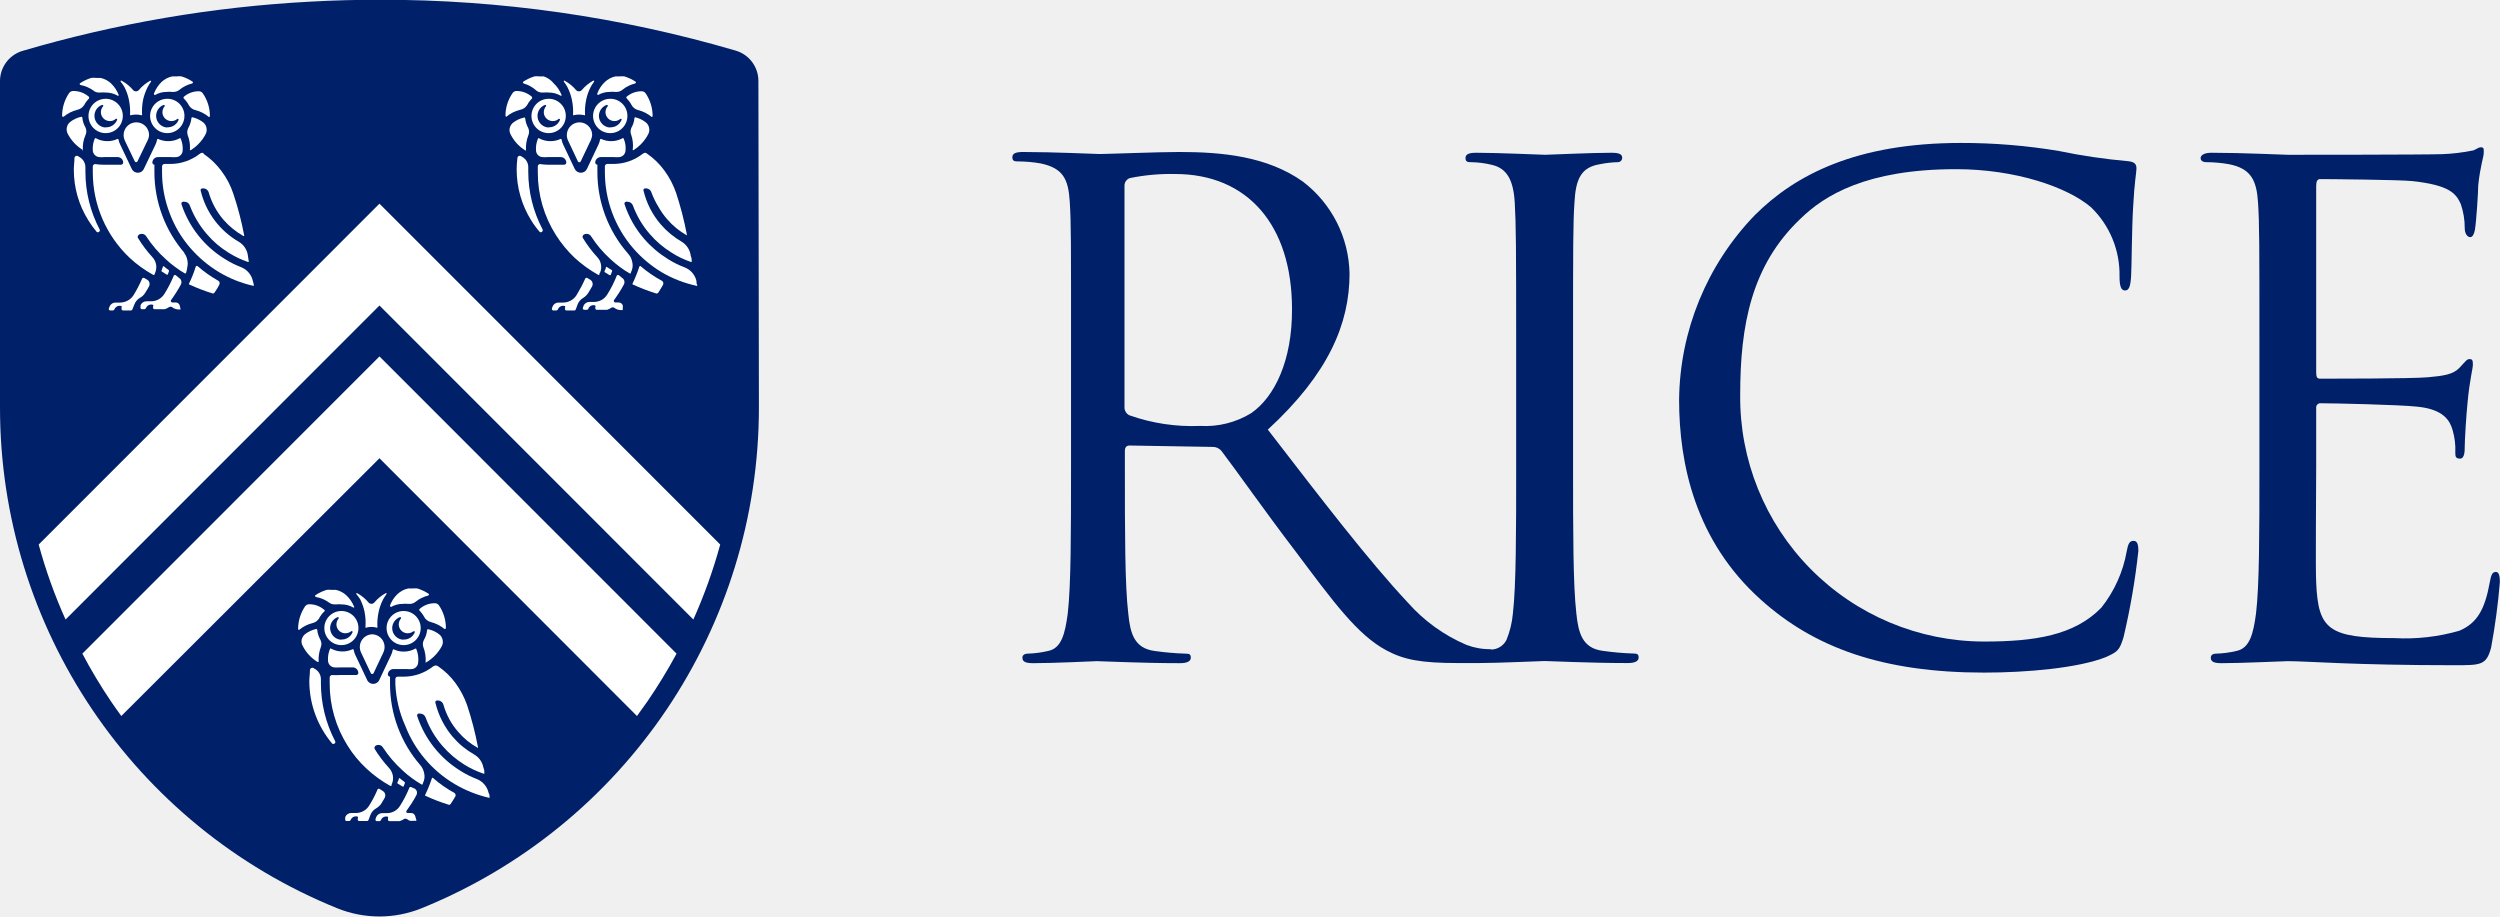
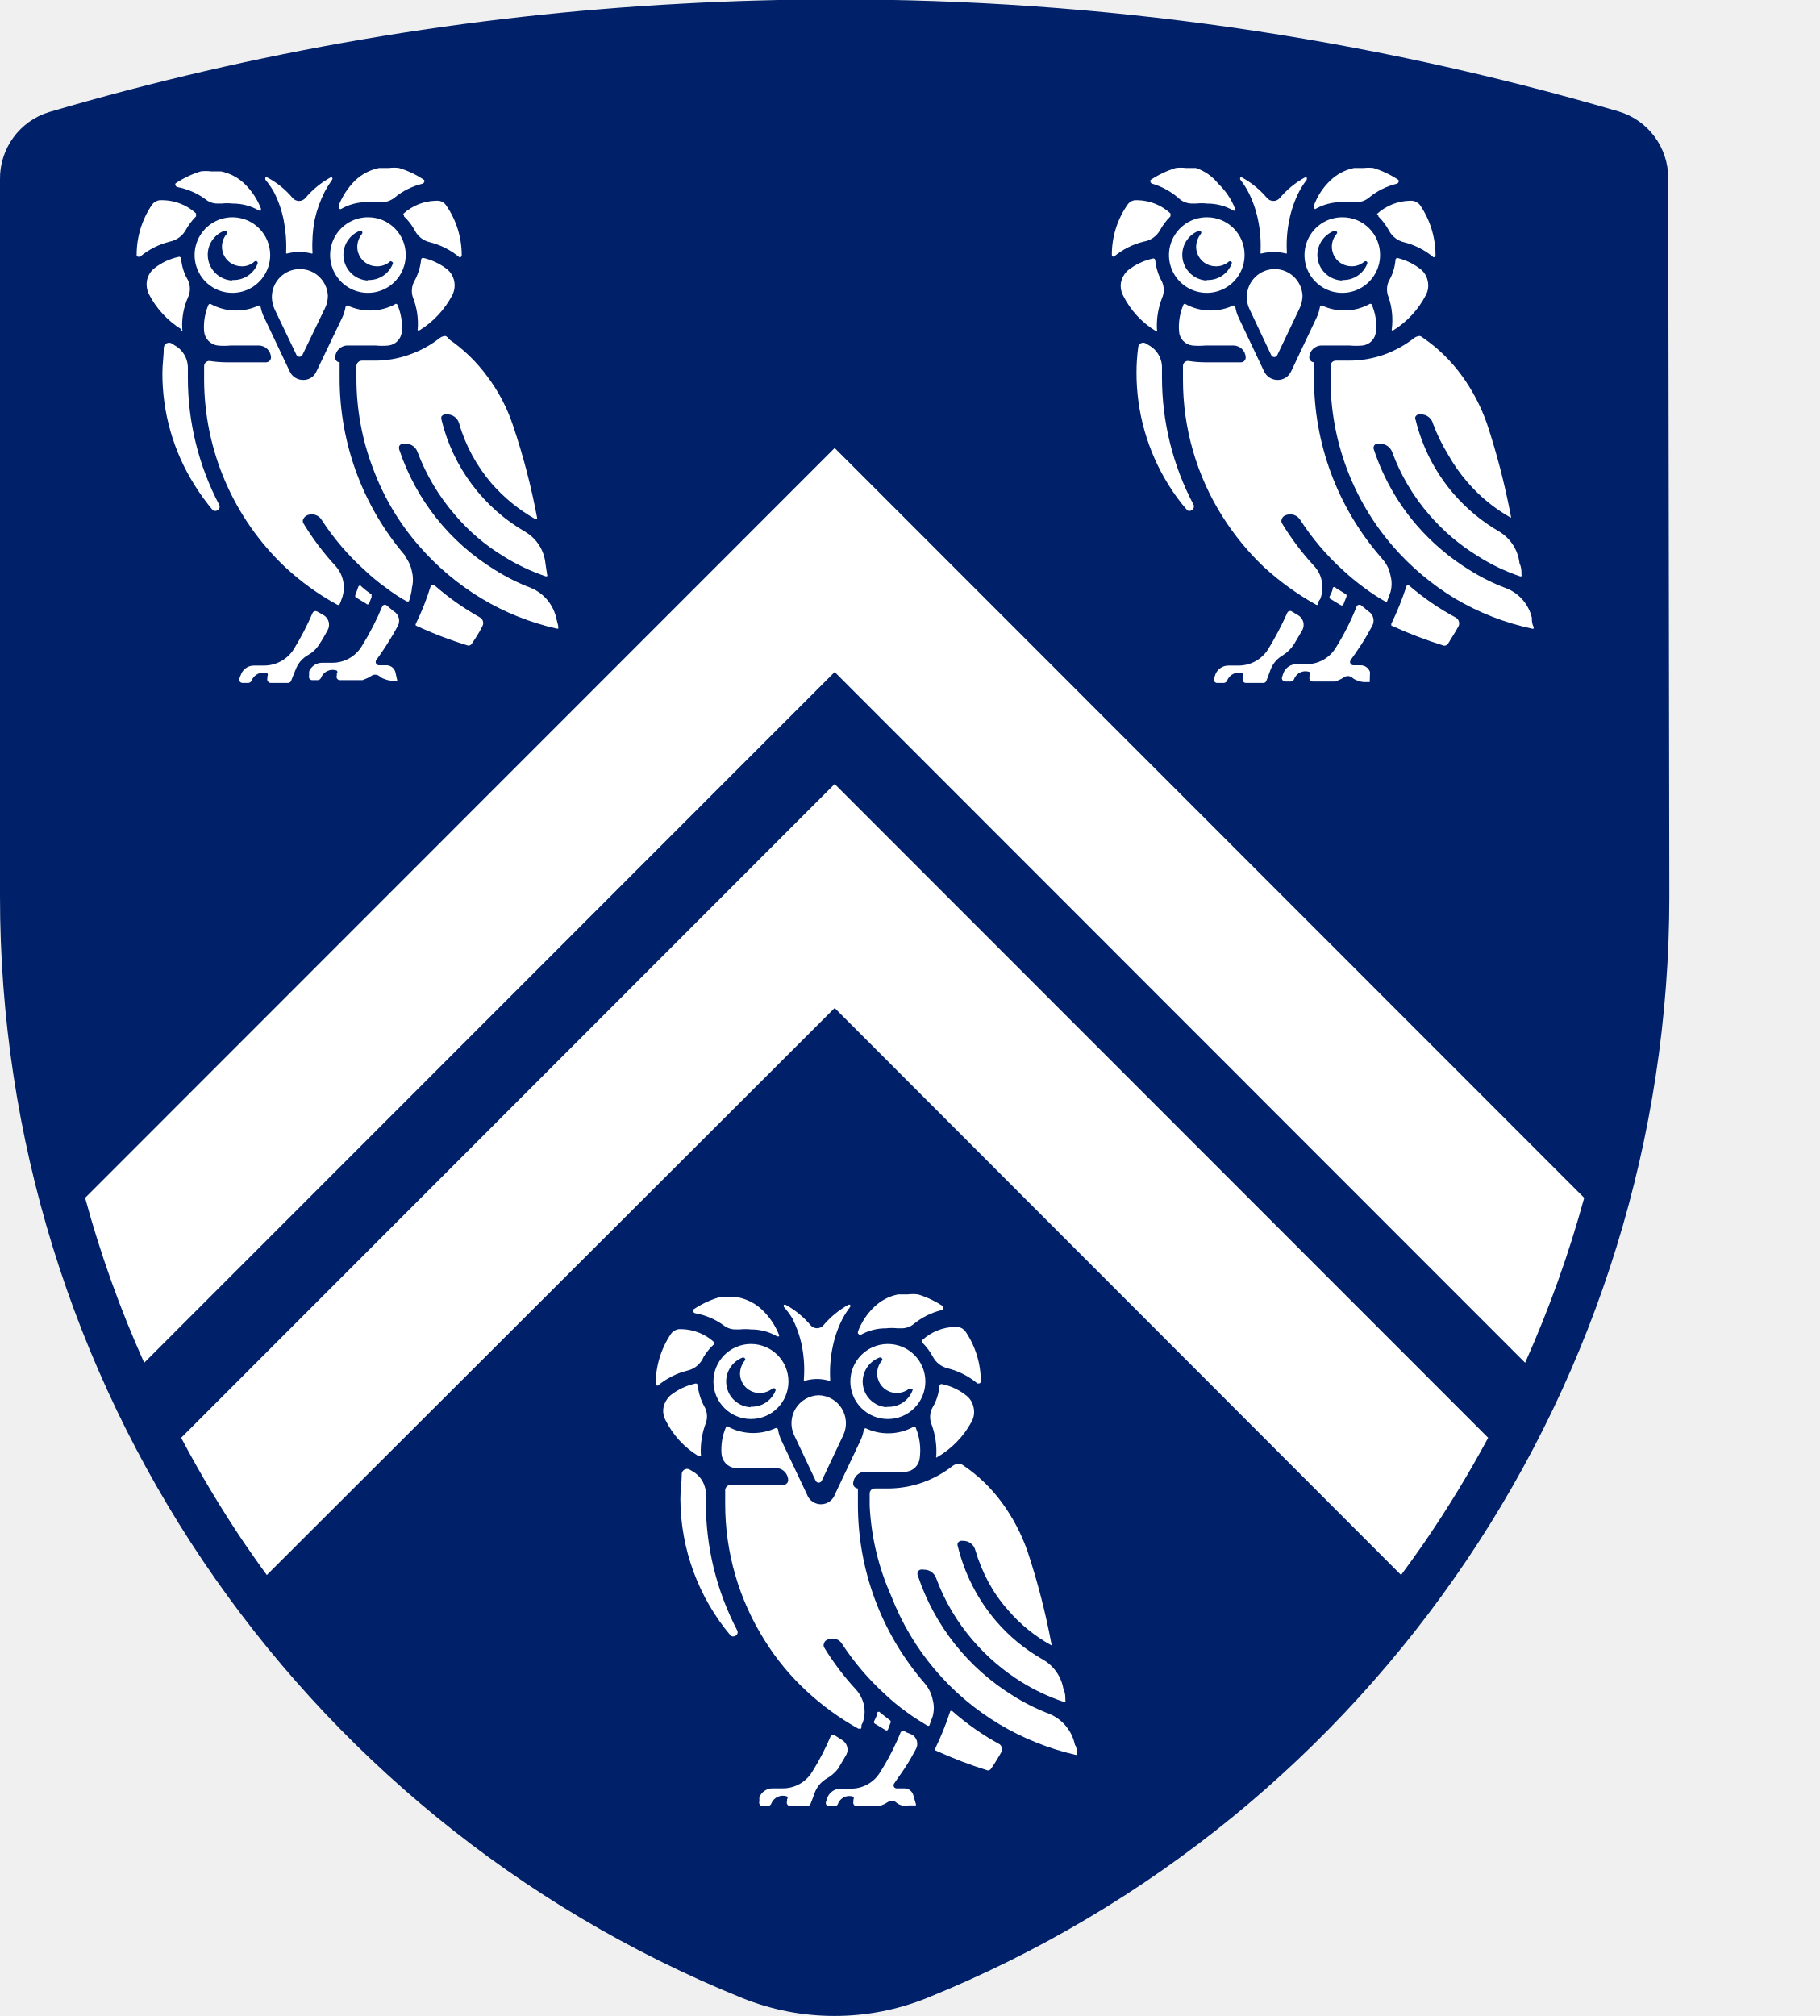
- <svg xmlns="http://www.w3.org/2000/svg" viewBox="0 0 196.4 72">
+ <svg xmlns="http://www.w3.org/2000/svg" viewBox="0 0 65 72">
  <defs>
    <style>.cls-1{fill:#002169;}.cls-2{fill:#fff;}</style>
  </defs>
  <path class="cls-1" d="M143.62,58.11c-5.15-4.62-6.42-10.67-6.42-15.71a21.19,21.19,0,0,1,5.94-14.49c3.19-3.19,8-5.68,16.19-5.68a46.31,46.31,0,0,1,7.7.63,47,47,0,0,0,5.41.8c.58.05.69.26.69.58s-.16,1.06-.26,3c-.11,1.75-.11,4.67-.16,5.46s-.16,1.12-.48,1.12-.43-.37-.43-1.12a7.34,7.34,0,0,0-2.23-5.41c-1.85-1.59-5.94-3-10.61-3-7.06,0-10.35,2.07-12.21,3.88C142.88,31.83,142,36.56,142,42A19.18,19.18,0,0,0,161.14,61.4c4,0,7.11-.48,9.23-2.66a9.87,9.87,0,0,0,2-4.46c.11-.58.22-.79.54-.79s.37.37.37.79a55.26,55.26,0,0,1-1.17,6.8c-.32,1-.43,1.11-1.38,1.54-2.12.85-6.16,1.22-9.55,1.22C153.17,63.84,147.81,61.88,143.62,58.11Z" transform="translate(-5.29 -11)" />
  <path class="cls-1" d="M182.79,38.36c0-8.28,0-9.76-.11-11.46s-.53-2.66-2.28-3a10.48,10.48,0,0,0-1.8-.16c-.22,0-.43-.1-.43-.32s.27-.42.85-.42c2.39,0,5.73.16,6,.16s10.93,0,12.15-.05a14.26,14.26,0,0,0,2.28-.27c.27,0,.48-.27.75-.27s.21.22.21.48-.27,1-.43,2.5c0,.53-.15,2.86-.26,3.5-.05.27-.16.58-.37.58s-.43-.26-.43-.69a5.81,5.81,0,0,0-.31-1.91c-.38-.85-.91-1.48-3.77-1.8-.91-.11-6.69-.16-7.28-.16-.21,0-.31.16-.31.53V40.22c0,.37.05.53.31.53.69,0,7.22,0,8.44-.11s2-.21,2.5-.74.58-.69.8-.69.26.11.26.43-.26,1.22-.42,3c-.11,1.06-.22,3-.22,3.39s0,1-.37,1-.37-.21-.37-.47a5.5,5.5,0,0,0-.21-1.76c-.21-.74-.69-1.64-2.76-1.85-1.44-.16-6.69-.27-7.59-.27a.33.33,0,0,0-.37.37V47.7c0,1.81-.06,8,0,9.08.16,3.66.95,4.35,6.15,4.35a15.35,15.35,0,0,0,5.1-.58c1.38-.59,2-1.65,2.39-3.82.1-.59.21-.8.48-.8s.31.43.31.8a51,51,0,0,1-.69,5.15c-.37,1.38-.79,1.38-2.86,1.38-8,0-11.57-.32-13.11-.32-.27,0-3.61.16-5.2.16-.59,0-.85-.11-.85-.43,0-.16.1-.32.42-.32a7.79,7.79,0,0,0,1.59-.21c1.06-.21,1.33-1.38,1.54-2.92.27-2.23.27-6.42.27-11.52Z" transform="translate(-5.29 -11)" />
  <path class="cls-1" d="M122.43,62a5.16,5.16,0,0,1-1.94-.34,12.9,12.9,0,0,1-4.6-3.32c-3.08-3.29-6.69-8-11-13.59,4.78-4.4,6.42-8.33,6.42-12.26a9.3,9.3,0,0,0-3.66-7.22c-2.81-2-6.37-2.33-9.71-2.33-1.65,0-5.68.16-6.27.16-.26,0-3.61-.16-6-.16-.59,0-.85.11-.85.42s.21.32.42.32a10.6,10.6,0,0,1,1.81.16c1.75.37,2.17,1.22,2.28,3s.1,3.18.1,11.46V47.7c0,5.1,0,9.29-.26,11.52-.21,1.54-.48,2.71-1.54,2.92a8,8,0,0,1-1.59.21c-.32,0-.43.16-.43.32,0,.32.27.43.85.43,1.59,0,4.94-.16,5-.16.27,0,3.61.16,6.53.16.58,0,.85-.16.85-.43s-.11-.32-.43-.32A22,22,0,0,1,96,62.14c-1.6-.21-1.92-1.38-2.07-2.92-.27-2.23-.27-6.42-.27-11.52V46.43c0-.27.11-.43.37-.43l6.53.11a.86.86,0,0,1,.69.32c1.06,1.38,3.56,4.94,5.79,7.85,3,4,4.88,6.59,7.16,7.81,1.38.74,2.71,1,5.68,1h1.56c1.59,0,4.93-.16,5.2-.16s3.61.16,6.53.16c.58,0,.85-.16.85-.43s-.11-.32-.43-.32a22.39,22.39,0,0,1-2.39-.21c-1.59-.21-1.91-1.38-2.07-2.92-.26-2.23-.26-6.42-.26-11.52V38.36c0-8.28,0-9.76.11-11.46.1-1.86.53-2.76,2-3a8.24,8.24,0,0,1,1.4-.16.34.34,0,0,0,.35-.35c0-.29-.28-.39-.85-.39-1.59,0-4.93.16-5.2.16S123,23,121.27,23c-.58,0-.85.11-.85.42s.21.32.42.32a7.42,7.42,0,0,1,1.65.21c1.17.27,1.7,1.17,1.8,3s.11,3.18.11,11.46V47.7c0,5.1,0,9.29-.26,11.52a7.15,7.15,0,0,1-.5,2.05,1.38,1.38,0,0,1-1.21.76ZM103.58,43.46a6.9,6.9,0,0,1-4,1A14.8,14.8,0,0,1,94,43.62a.7.7,0,0,1-.37-.64V25.62a.63.63,0,0,1,.42-.63,16.07,16.07,0,0,1,3.56-.32c5.68,0,9.18,4,9.18,10.61C106.81,39.32,105.43,42.18,103.58,43.46Z" transform="translate(-5.29 -11)" />
  <path class="cls-1" d="M64.91,43A42.45,42.45,0,0,1,38.39,82.36a8.83,8.83,0,0,1-6.59,0A42.44,42.44,0,0,1,5.29,43V17.41A2.48,2.48,0,0,1,7.05,15a98.68,98.68,0,0,1,22.61-3.87c1.8-.1,3.61-.15,5.44-.15a99,99,0,0,1,28,4,2.48,2.48,0,0,1,1.77,2.39Z" transform="translate(-5.29 -11)" />
  <path class="cls-2" d="M34.53,60.83a1,1,0,0,0-.88,1.42h0l.77,1.63a.12.12,0,0,0,.22,0l.77-1.63a1,1,0,0,0-.88-1.42Z" transform="translate(-5.29 -11)" />
  <path class="cls-2" d="M30.5,64.39a.93.93,0,0,0-.47-.84l-.1-.06a.19.19,0,0,0-.29.14c0,.3-.05.6-.05.9a7.63,7.63,0,0,0,1.8,4.89.16.16,0,0,0,.17,0,.14.14,0,0,0,.06-.19,9.84,9.84,0,0,1-1.12-4.55Z" transform="translate(-5.29 -11)" />
  <polygon class="cls-2" points="27.91 64.56 27.92 64.56 27.91 64.56 27.91 64.56" />
  <path class="cls-2" d="M35.22,74.17l.29-.49a.4.4,0,0,0-.15-.54L35.14,73a.13.13,0,0,0-.18,0,8.76,8.76,0,0,1-.67,1.29,1.22,1.22,0,0,1-1.06.58h-.35a.51.51,0,0,0-.47.32l0,.15a.12.12,0,0,0,.1.16h.21a.14.14,0,0,0,.12-.09h0a.44.44,0,0,1,.56-.25.07.07,0,0,1,0,.1l0,.07a.12.12,0,0,0,.11.17h.62a.12.12,0,0,0,.11-.08h0l.07-.18.08-.22a1,1,0,0,1,.44-.51A1.38,1.38,0,0,0,35.22,74.17Z" transform="translate(-5.29 -11)" />
  <polygon class="cls-2" points="30.35 64.56 30.35 64.56 30.35 64.56 30.35 64.56" />
  <path class="cls-2" d="M37.64,72.86a.12.12,0,0,0-.18,0,8.9,8.9,0,0,1-.74,1.44,1.21,1.21,0,0,1-1.06.58h-.35a.51.51,0,0,0-.47.32h0l-.05.15a.12.12,0,0,0,.11.16h.2a.13.13,0,0,0,.12-.09h0a.43.43,0,0,1,.55-.25.09.09,0,0,1,0,.1l0,.07a.13.13,0,0,0,.11.17h.73l.08,0h0l.19-.08.12-.07a.24.24,0,0,1,.28,0,.53.53,0,0,0,.22.12h0a.64.64,0,0,0,.24,0H38l0,0a.07.07,0,0,0,0-.05l-.09-.31a.33.33,0,0,0-.32-.25h-.26a.11.11,0,0,1-.1-.18l.15-.22a7.21,7.21,0,0,0,.46-.71l.16-.29a.38.38,0,0,0-.14-.52Z" transform="translate(-5.29 -11)" />
  <path class="cls-2" d="M38.23,58.89a.09.09,0,0,0,0,.06,2.12,2.12,0,0,1,.38.51.82.82,0,0,0,.53.41,2.66,2.66,0,0,1,1.06.54h.05a.07.07,0,0,0,.07-.07v0a3.18,3.18,0,0,0-.55-1.79.4.4,0,0,0-.28-.16h-.09a1.78,1.78,0,0,0-1.17.47A.05.05,0,0,0,38.23,58.89Z" transform="translate(-5.29 -11)" />
  <path class="cls-2" d="M38.91,60.43a.08.08,0,0,0-.07.07,1.74,1.74,0,0,1-.24.76.7.7,0,0,0-.05.58A2.8,2.8,0,0,1,38.73,63a.06.06,0,0,0,0,.06l0,0h0A3.25,3.25,0,0,0,40,61.76a.72.72,0,0,0,.06-.5.7.7,0,0,0-.26-.42,2.05,2.05,0,0,0-.88-.41Z" transform="translate(-5.29 -11)" />
  <path class="cls-2" d="M36,58.69h0a1.84,1.84,0,0,1,.94-.25,1.75,1.75,0,0,1,.4,0h.15a.68.68,0,0,0,.43-.15,2.48,2.48,0,0,1,1-.5.09.09,0,0,0,.06-.06.08.08,0,0,0,0-.07,3.39,3.39,0,0,0-.9-.43,1.5,1.5,0,0,0-.37,0l-.35,0a1.71,1.71,0,0,0-.84.44,2.35,2.35,0,0,0-.59.89,0,0,0,0,0,0,.06S36,58.69,36,58.69Z" transform="translate(-5.29 -11)" />
  <path class="cls-2" d="M33.58,58.07a3.91,3.91,0,0,1,.35,1A4.44,4.44,0,0,1,34,60.26s0,0,0,.05a.05.05,0,0,0,.05,0h0a1.5,1.5,0,0,1,.84,0h0a.05.05,0,0,0,.05,0s0,0,0-.05a4.44,4.44,0,0,1,.09-1.16,3.91,3.91,0,0,1,.35-1,3,3,0,0,1,.27-.42.07.07,0,0,0,0-.08.07.07,0,0,0-.06,0h0a3.13,3.13,0,0,0-.89.73.3.3,0,0,1-.46,0,3.13,3.13,0,0,0-.89-.73h0a.07.07,0,0,0-.06,0,.07.07,0,0,0,0,.08A3,3,0,0,1,33.58,58.07Z" transform="translate(-5.29 -11)" />
  <path class="cls-2" d="M31.13,58.33a.68.68,0,0,0,.43.15h.15a1.81,1.81,0,0,1,.4,0,1.84,1.84,0,0,1,.94.25h0s0,0,.06,0a.06.06,0,0,0,0-.06,2.49,2.49,0,0,0-.6-.89,1.71,1.71,0,0,0-.84-.44l-.35,0a1.5,1.5,0,0,0-.37,0,3.39,3.39,0,0,0-.9.43.08.08,0,0,0,0,.07.09.09,0,0,0,.06.06A2.48,2.48,0,0,1,31.13,58.33Z" transform="translate(-5.29 -11)" />
  <path class="cls-2" d="M30.42,59.46A2.12,2.12,0,0,1,30.8,59a.09.09,0,0,0,0-.06.05.05,0,0,0,0,0,1.78,1.78,0,0,0-1.17-.47h-.09a.4.4,0,0,0-.28.16,3.18,3.18,0,0,0-.55,1.79v0a.07.07,0,0,0,.07.07h0a2.66,2.66,0,0,1,1.06-.54A.82.82,0,0,0,30.42,59.46Z" transform="translate(-5.29 -11)" />
  <path class="cls-2" d="M30.26,63l.06,0a.06.06,0,0,0,0-.06,2.8,2.8,0,0,1,.18-1.12.7.7,0,0,0-.05-.58,2,2,0,0,1-.24-.76.07.07,0,0,0-.07-.07h0a2.2,2.2,0,0,0-.9.42.82.82,0,0,0-.25.42.69.69,0,0,0,.07.47A3.12,3.12,0,0,0,30.23,63Z" transform="translate(-5.29 -11)" />
  <path class="cls-2" d="M38.3,71.1h0a9.73,9.73,0,0,1-2.37-6.38c0-.19,0-.38,0-.56a.09.09,0,0,0,0,0h0a.18.18,0,0,1-.17-.17.44.44,0,0,1,.44-.43h1a2.49,2.49,0,0,0,.47,0,.55.55,0,0,0,.47-.5A2.1,2.1,0,0,0,38,62s0-.05-.07-.05h0a1.86,1.86,0,0,1-.92.24,1.84,1.84,0,0,1-.8-.18h0a.07.07,0,0,0-.07.06,1.44,1.44,0,0,1-.13.4l-.9,1.9a.53.53,0,0,1-1,0l-.9-1.9a1.44,1.44,0,0,1-.13-.4A.07.07,0,0,0,33,62h0a1.91,1.91,0,0,1-.81.18,1.86,1.86,0,0,1-.92-.24h0a.06.06,0,0,0-.06.05,2,2,0,0,0-.15.94.55.55,0,0,0,.47.5,2.56,2.56,0,0,0,.47,0h1a.44.44,0,0,1,.44.43.17.17,0,0,1-.16.17h-1.3a3.81,3.81,0,0,1-.59,0h0a.2.2,0,0,0-.2.18c0,.16,0,.32,0,.49a9.11,9.11,0,0,0,1.42,4.9,8.71,8.71,0,0,0,1.47,1.78,9.5,9.5,0,0,0,1.87,1.36h0s0,0,.07,0,0-.12.07-.19a1.13,1.13,0,0,0,.06-.63,1.22,1.22,0,0,0-.28-.57,9.48,9.48,0,0,1-1.15-1.52.17.17,0,0,1,0-.14.18.18,0,0,1,.08-.11.43.43,0,0,1,.22-.06.39.39,0,0,1,.35.2,9.35,9.35,0,0,0,1.53,1.79,7.19,7.19,0,0,0,.79.65c.23.17.47.32.72.47h0a.08.08,0,0,0,.07,0l.12-.33a1.12,1.12,0,0,0,0-.6,1.27,1.27,0,0,0-.26-.55Z" transform="translate(-5.29 -11)" />
  <path class="cls-2" d="M39.3,72.11a0,0,0,0,0,0,0,.08.08,0,0,0-.07,0,10.42,10.42,0,0,1-.54,1.34v.06l0,0a15.43,15.43,0,0,0,1.88.72h0a.14.14,0,0,0,.12-.07c.1-.14.19-.29.28-.44l.11-.19A.25.25,0,0,0,41,73.3,9.32,9.32,0,0,1,39.3,72.11Z" transform="translate(-5.29 -11)" />
  <path class="cls-2" d="M42.77,72.21a7.18,7.18,0,0,1-1.3-.65,8,8,0,0,1-3.4-4.29.15.15,0,0,1,0-.13.14.14,0,0,1,.09-.08.34.34,0,0,1,.14,0,.45.45,0,0,1,.42.29,7.23,7.23,0,0,0,1.33,2.25,7.53,7.53,0,0,0,1.72,1.47,7.17,7.17,0,0,0,1.51.71h0a.07.07,0,0,0,.06,0,.11.11,0,0,0,0-.06c0-.13,0-.26-.07-.4h0a1.5,1.5,0,0,0-.75-1.06,6.26,6.26,0,0,1-1.66-1.37,6.48,6.48,0,0,1-1.36-2.66.16.16,0,0,1,0-.13.18.18,0,0,1,.1-.07h.1a.44.44,0,0,1,.42.32,6,6,0,0,0,.47,1.15,5.36,5.36,0,0,0,.7,1,5.54,5.54,0,0,0,1.55,1.26h0l0,0a.07.07,0,0,0,0-.06,25.33,25.33,0,0,0-.85-3.29,6.65,6.65,0,0,0-.92-1.75,5.53,5.53,0,0,0-1.37-1.32.28.28,0,0,0-.18-.06.37.37,0,0,0-.2.07,3.87,3.87,0,0,1-1.09.6,3.76,3.76,0,0,1-1.24.21h-.45a.18.18,0,0,0-.19.18c0,.14,0,.29,0,.44A9,9,0,0,0,37.12,68,9.19,9.19,0,0,0,41,72.59a9.48,9.48,0,0,0,2.69,1.08h0a.09.09,0,0,0,.06,0,.06.06,0,0,0,0-.06c0-.1,0-.2-.07-.3A1.53,1.53,0,0,0,42.77,72.21Z" transform="translate(-5.29 -11)" />
  <path class="cls-2" d="M37,72.78l.09-.24a.08.08,0,0,0,0-.09l-.36-.28a.06.06,0,0,0-.11,0c0,.09-.06.19-.1.28a.08.08,0,0,0,0,.1l.38.23A.07.07,0,0,0,37,72.78Z" transform="translate(-5.29 -11)" />
  <path class="cls-2" d="M37,59a1.34,1.34,0,1,0,1.34,1.34A1.34,1.34,0,0,0,37,59Zm0,2.26a.92.92,0,0,1-.9-.9.93.93,0,0,1,.61-.88c.07,0,.12.06.08.11a.7.7,0,0,0,.5,1.16.73.73,0,0,0,.48-.16c.06,0,.14,0,.11.07A.91.91,0,0,1,36.93,61.24Z" transform="translate(-5.29 -11)" />
  <path class="cls-2" d="M32.11,59a1.34,1.34,0,1,0,1.34,1.34A1.34,1.34,0,0,0,32.11,59Zm0,2.26a.92.92,0,0,1-.29-1.78c.06,0,.12.06.07.11a.75.75,0,0,0-.17.49.7.7,0,0,0,.67.67.74.74,0,0,0,.49-.16.07.07,0,0,1,.11.07A.91.91,0,0,1,32.09,61.24Z" transform="translate(-5.29 -11)" />
  <path class="cls-2" d="M16,20.61a1,1,0,0,0-1,1,1.09,1.09,0,0,0,.1.44h0l.78,1.63a.12.12,0,0,0,.21,0L16.9,22a1,1,0,0,0,.1-.44A1,1,0,0,0,16,20.61Z" transform="translate(-5.29 -11)" />
  <path class="cls-2" d="M12,24.17a.92.92,0,0,0-.48-.84l-.09-.06a.19.19,0,0,0-.29.14c0,.3-.05.6-.05.9a7.46,7.46,0,0,0,1.14,4,7.55,7.55,0,0,0,.66.91.14.14,0,0,0,.17,0,.14.14,0,0,0,.06-.19A9.73,9.73,0,0,1,12,24.5C12,24.39,12,24.28,12,24.17Z" transform="translate(-5.29 -11)" />
  <polygon class="cls-2" points="9.4 24.34 9.41 24.34 9.4 24.34 9.4 24.34" />
  <path class="cls-2" d="M16.7,34c.11-.16.2-.33.29-.49a.4.4,0,0,0-.14-.54l-.23-.13a.12.12,0,0,0-.17.06,9.89,9.89,0,0,1-.67,1.29,1.26,1.26,0,0,1-1.06.58h-.36a.49.49,0,0,0-.46.31l-.06.15a.12.12,0,0,0,.11.16h.21a.14.14,0,0,0,.12-.09h0a.44.44,0,0,1,.56-.25.08.08,0,0,1,0,.1l0,.07a.13.13,0,0,0,.12.17h.62a.12.12,0,0,0,.11-.08h0l.07-.18.09-.22a1,1,0,0,1,.43-.51A1.1,1.1,0,0,0,16.7,34Z" transform="translate(-5.29 -11)" />
  <polygon class="cls-2" points="11.83 24.34 11.84 24.34 11.83 24.34 11.83 24.34" />
  <path class="cls-2" d="M19.12,32.64a.11.11,0,0,0-.17,0,9.79,9.79,0,0,1-.74,1.44,1.23,1.23,0,0,1-1.06.59H16.8a.5.5,0,0,0-.47.31h0l0,.15a.12.12,0,0,0,.1.16h.21a.14.14,0,0,0,.12-.09h0a.44.44,0,0,1,.56-.25.07.07,0,0,1,0,.1l0,.07a.12.12,0,0,0,.11.17h.73l.08,0h0l.19-.08.12-.07a.24.24,0,0,1,.28,0,.53.53,0,0,0,.22.12h0a.7.7,0,0,0,.25.05h.18a.05.05,0,0,0,0,0s0,0,0,0L19.41,35a.33.33,0,0,0-.32-.24h-.27a.12.12,0,0,1-.09-.19l.15-.21c.16-.23.31-.47.46-.72l.16-.29a.39.39,0,0,0-.15-.52Z" transform="translate(-5.29 -11)" />
  <path class="cls-2" d="M19.72,18.67a.14.14,0,0,0,0,.06,1.92,1.92,0,0,1,.39.51.8.8,0,0,0,.53.41,2.66,2.66,0,0,1,1.06.54h0a.07.07,0,0,0,.08-.07v0a3.11,3.11,0,0,0-.56-1.79.37.37,0,0,0-.27-.16h-.09a1.78,1.78,0,0,0-1.17.47A.05.05,0,0,0,19.72,18.67Z" transform="translate(-5.29 -11)" />
  <path class="cls-2" d="M20.4,20.21a.07.07,0,0,0-.07.07,2,2,0,0,1-.24.76.72.72,0,0,0-.05.59,2.55,2.55,0,0,1,.17,1.11.08.08,0,0,0,0,.06l.06,0h0a3.27,3.27,0,0,0,1.18-1.27.78.78,0,0,0,.06-.5.75.75,0,0,0-.26-.42,2.22,2.22,0,0,0-.89-.41Z" transform="translate(-5.29 -11)" />
  <path class="cls-2" d="M17.46,18.47h0a1.81,1.81,0,0,1,.94-.25,1.67,1.67,0,0,1,.39,0l.15,0a.72.72,0,0,0,.44-.16,2.48,2.48,0,0,1,1-.5.09.09,0,0,0,.06-.06.07.07,0,0,0,0-.07,3.25,3.25,0,0,0-.9-.43,1.37,1.37,0,0,0-.36,0l-.35,0a1.74,1.74,0,0,0-.85.44,2.61,2.61,0,0,0-.59.89.08.08,0,0,0,0,.07A.07.07,0,0,0,17.46,18.47Z" transform="translate(-5.29 -11)" />
  <path class="cls-2" d="M15.07,17.85a3.91,3.91,0,0,1,.35,1A4.92,4.92,0,0,1,15.51,20a0,0,0,0,0,0,.05.05.05,0,0,0,.05,0h0a1.79,1.79,0,0,1,.84,0h0a.05.05,0,0,0,.05,0,.08.08,0,0,0,0-.05,4.92,4.92,0,0,1,.08-1.16,4.33,4.33,0,0,1,.36-1,4.28,4.28,0,0,1,.26-.42.06.06,0,0,0,0-.08.08.08,0,0,0-.06,0h0a3.13,3.13,0,0,0-.89.73.3.3,0,0,1-.46,0,3,3,0,0,0-.9-.73h0a.1.1,0,0,0-.07,0,.12.12,0,0,0,0,.08A3,3,0,0,1,15.07,17.85Z" transform="translate(-5.29 -11)" />
  <path class="cls-2" d="M12.62,18.11a.67.67,0,0,0,.43.16l.15,0a1.75,1.75,0,0,1,.4,0,1.84,1.84,0,0,1,.94.25h0a.09.09,0,0,0,.07,0s0,0,0-.07a2.47,2.47,0,0,0-.59-.89,1.71,1.71,0,0,0-.84-.44l-.35,0a1.5,1.5,0,0,0-.37,0,3.39,3.39,0,0,0-.9.43.06.06,0,0,0,0,.07.09.09,0,0,0,.06.06A2.48,2.48,0,0,1,12.62,18.11Z" transform="translate(-5.29 -11)" />
  <path class="cls-2" d="M11.91,19.24a2.12,2.12,0,0,1,.38-.51.09.09,0,0,0,0-.06s0,0,0-.05a1.8,1.8,0,0,0-1.17-.47H11a.4.4,0,0,0-.28.16,3.18,3.18,0,0,0-.55,1.79v0a.06.06,0,0,0,.07.07h.05a2.66,2.66,0,0,1,1.06-.54A.85.85,0,0,0,11.91,19.24Z" transform="translate(-5.29 -11)" />
  <path class="cls-2" d="M11.75,22.82l.05,0a.08.08,0,0,0,0-.06A2.43,2.43,0,0,1,12,21.63.72.72,0,0,0,12,21a1.74,1.74,0,0,1-.24-.76.08.08,0,0,0-.07-.07h0a2.14,2.14,0,0,0-.9.42.76.76,0,0,0-.25.42.8.8,0,0,0,.06.48,3.23,3.23,0,0,0,1.18,1.28Z" transform="translate(-5.29 -11)" />
  <path class="cls-2" d="M19.79,30.88h0a9.73,9.73,0,0,1-2.37-6.38c0-.19,0-.38,0-.56a.05.05,0,0,0,0,0s0,0,0,0a.17.17,0,0,1-.16-.17.44.44,0,0,1,.44-.43h1a2.56,2.56,0,0,0,.47,0,.54.54,0,0,0,.47-.5,2,2,0,0,0-.15-.94.07.07,0,0,0-.06-.05h0a1.86,1.86,0,0,1-.92.24,1.91,1.91,0,0,1-.81-.18h0a.07.07,0,0,0-.07.06,1.44,1.44,0,0,1-.13.4l-.91,1.9a.5.5,0,0,1-.47.3.52.52,0,0,1-.48-.3l-.9-1.9a1.47,1.47,0,0,1-.14-.4.07.07,0,0,0-.07-.06h0a1.84,1.84,0,0,1-.8.18,1.87,1.87,0,0,1-.93-.24h0a.08.08,0,0,0-.07.05,2,2,0,0,0-.15.94.56.56,0,0,0,.48.5,2.42,2.42,0,0,0,.47,0h1a.44.44,0,0,1,.44.43.18.18,0,0,1-.17.17H13.37a4,4,0,0,1-.6-.05h0a.19.19,0,0,0-.19.18c0,.16,0,.32,0,.49a9.24,9.24,0,0,0,2.89,6.69,9.28,9.28,0,0,0,1.87,1.35h0a.08.08,0,0,0,.07,0,1.67,1.67,0,0,0,.08-.2,1.13,1.13,0,0,0,.06-.63,1.15,1.15,0,0,0-.28-.56,9.56,9.56,0,0,1-1.15-1.53.17.17,0,0,1,0-.14.31.31,0,0,1,.09-.11.39.39,0,0,1,.21-.06.41.41,0,0,1,.36.2,9,9,0,0,0,1.53,1.79,7.19,7.19,0,0,0,.79.65,5.94,5.94,0,0,0,.72.47h0s.06,0,.07,0S20,32.14,20,32a1.22,1.22,0,0,0,0-.6,1.27,1.27,0,0,0-.26-.55Z" transform="translate(-5.29 -11)" />
  <path class="cls-2" d="M20.79,31.89a.06.06,0,0,0-.05,0,.09.09,0,0,0-.07.05,9.11,9.11,0,0,1-.53,1.34.06.06,0,0,0,0,.06l0,0a14.27,14.27,0,0,0,1.88.72h0a.15.15,0,0,0,.12-.07c.1-.14.19-.29.28-.44l.1-.19a.23.23,0,0,0-.09-.31A9.59,9.59,0,0,1,20.79,31.89Z" transform="translate(-5.29 -11)" />
  <path class="cls-2" d="M24.26,32a7.18,7.18,0,0,1-1.3-.65,8,8,0,0,1-3.41-4.29.2.2,0,0,1,0-.13.16.16,0,0,1,.1-.08.32.32,0,0,1,.14,0,.43.43,0,0,1,.41.29,7.46,7.46,0,0,0,1.34,2.25,7.13,7.13,0,0,0,1.72,1.47,7.21,7.21,0,0,0,1.51.72h0a.09.09,0,0,0,.06,0,.06.06,0,0,0,0-.06l-.06-.4h0A1.48,1.48,0,0,0,24.06,30a6.34,6.34,0,0,1-3-4,.2.2,0,0,1,0-.13.21.21,0,0,1,.11-.07h.09a.44.44,0,0,1,.43.33,5.6,5.6,0,0,0,.47,1.14,5.82,5.82,0,0,0,.69,1,6,6,0,0,0,1.56,1.27h0a.07.07,0,0,0,.06,0,.14.14,0,0,0,0-.06,24.16,24.16,0,0,0-.86-3.29,6.11,6.11,0,0,0-.92-1.75,5.67,5.67,0,0,0-1.36-1.32A.28.28,0,0,0,21.2,23a.35.35,0,0,0-.2.07,3.79,3.79,0,0,1-1.1.6,3.65,3.65,0,0,1-1.23.21h-.45a.2.2,0,0,0-.2.18c0,.15,0,.29,0,.44a9,9,0,0,0,.6,3.25,8.89,8.89,0,0,0,1.63,2.74,9.36,9.36,0,0,0,2.23,1.88,9.09,9.09,0,0,0,2.69,1.08h0l.06,0s0,0,0-.06-.05-.2-.07-.3A1.53,1.53,0,0,0,24.26,32Z" transform="translate(-5.29 -11)" />
  <path class="cls-2" d="M18.47,32.56l.09-.23s0-.07,0-.1a3.44,3.44,0,0,1-.36-.28.06.06,0,0,0-.11,0l-.1.28a.09.09,0,0,0,0,.1l.38.23A.06.06,0,0,0,18.47,32.56Z" transform="translate(-5.29 -11)" />
  <path class="cls-2" d="M18.44,18.76a1.35,1.35,0,1,0,1.34,1.34A1.34,1.34,0,0,0,18.44,18.76Zm0,2.26a.92.92,0,0,1-.29-1.78.07.07,0,0,1,.07.11.75.75,0,0,0-.17.49.7.7,0,0,0,.67.67.69.69,0,0,0,.49-.16c0-.05.14,0,.11.07A.91.91,0,0,1,18.42,21Z" transform="translate(-5.29 -11)" />
  <path class="cls-2" d="M13.6,18.76a1.35,1.35,0,1,0,1.34,1.34A1.35,1.35,0,0,0,13.6,18.76Zm0,2.26a.92.92,0,0,1-.89-.9.91.91,0,0,1,.6-.88c.07,0,.13.06.08.11a.7.7,0,0,0,.5,1.16.65.65,0,0,0,.48-.16.07.07,0,0,1,.12.07A.92.92,0,0,1,13.57,21Z" transform="translate(-5.29 -11)" />
  <path class="cls-2" d="M50.82,20.61a1,1,0,0,0-1,1,1,1,0,0,0,.1.44h0l.77,1.63a.12.12,0,0,0,.22,0L51.71,22a1.09,1.09,0,0,0,.1-.44A1,1,0,0,0,50.82,20.61Z" transform="translate(-5.29 -11)" />
  <path class="cls-2" d="M46.79,24.17a.91.91,0,0,0-.47-.84l-.1-.06a.18.18,0,0,0-.28.14,6.8,6.8,0,0,0-.06.9,7.55,7.55,0,0,0,1.14,4,6.67,6.67,0,0,0,.67.91.13.13,0,0,0,.16,0,.15.15,0,0,0,.07-.19,9.73,9.73,0,0,1-1.13-4.55Z" transform="translate(-5.29 -11)" />
  <polygon class="cls-2" points="44.2 24.34 44.21 24.34 44.2 24.34 44.2 24.34" />
  <path class="cls-2" d="M51.51,34l.29-.49a.4.4,0,0,0-.15-.54l-.22-.13a.11.11,0,0,0-.17.06,11.37,11.37,0,0,1-.68,1.29,1.25,1.25,0,0,1-1.06.58h-.35a.5.5,0,0,0-.47.31l-.05.15a.12.12,0,0,0,.1.16H49a.14.14,0,0,0,.12-.09h0a.44.44,0,0,1,.56-.25.08.08,0,0,1,0,.1l0,.07a.12.12,0,0,0,.11.17h.62a.11.11,0,0,0,.11-.08h0l.07-.18.08-.22a1,1,0,0,1,.44-.51A1.27,1.27,0,0,0,51.51,34Z" transform="translate(-5.29 -11)" />
  <polygon class="cls-2" points="46.64 24.34 46.64 24.34 46.64 24.34 46.64 24.34" />
  <path class="cls-2" d="M53.93,32.64a.12.12,0,0,0-.18,0A8.9,8.9,0,0,1,53,34.13a1.22,1.22,0,0,1-1.06.59H51.6a.5.5,0,0,0-.47.31h0l-.05.15a.12.12,0,0,0,.11.16h.2a.13.13,0,0,0,.12-.09h0a.43.43,0,0,1,.55-.25.09.09,0,0,1,0,.1l0,.07a.13.13,0,0,0,.11.17h.74l.07,0h0l.19-.08.12-.07a.24.24,0,0,1,.28,0,.53.53,0,0,0,.22.12h0a.64.64,0,0,0,.24.05h.18a.05.05,0,0,0,0,0,.06.06,0,0,0,0,0L54.22,35a.35.35,0,0,0-.33-.24h-.26a.12.12,0,0,1-.1-.19l.15-.21c.16-.23.32-.47.46-.72l.16-.29a.39.39,0,0,0-.14-.52Z" transform="translate(-5.29 -11)" />
  <path class="cls-2" d="M54.52,18.67a.09.09,0,0,0,0,.06,2.12,2.12,0,0,1,.38.51.82.82,0,0,0,.53.41,2.66,2.66,0,0,1,1.06.54h0a.07.07,0,0,0,.07-.07v0a3.18,3.18,0,0,0-.55-1.79.4.4,0,0,0-.28-.16h-.09a1.8,1.8,0,0,0-1.17.47A.05.05,0,0,0,54.52,18.67Z" transform="translate(-5.29 -11)" />
  <path class="cls-2" d="M55.2,20.21a.08.08,0,0,0-.07.07,1.74,1.74,0,0,1-.24.76.72.72,0,0,0,0,.59A2.57,2.57,0,0,1,55,22.74a.08.08,0,0,0,0,.06l.05,0h0a3.25,3.25,0,0,0,1.17-1.27.72.72,0,0,0,.06-.5.7.7,0,0,0-.26-.42,2.17,2.17,0,0,0-.88-.41Z" transform="translate(-5.29 -11)" />
  <path class="cls-2" d="M52.26,18.47h0a1.84,1.84,0,0,1,.94-.25,1.75,1.75,0,0,1,.4,0l.15,0a.69.69,0,0,0,.43-.16,2.48,2.48,0,0,1,1-.5.09.09,0,0,0,.06-.06.08.08,0,0,0,0-.07,3.39,3.39,0,0,0-.9-.43A1.5,1.5,0,0,0,54,17l-.35,0a1.71,1.71,0,0,0-.84.44,2.35,2.35,0,0,0-.59.89.06.06,0,0,0,0,.07A.09.09,0,0,0,52.26,18.47Z" transform="translate(-5.29 -11)" />
  <path class="cls-2" d="M49.87,17.85a3.91,3.91,0,0,1,.35,1A4.44,4.44,0,0,1,50.31,20s0,0,0,.05a.05.05,0,0,0,.05,0h0a1.79,1.79,0,0,1,.84,0h0a.05.05,0,0,0,.05,0s0,0,0-.05a4.44,4.44,0,0,1,.09-1.16,3.91,3.91,0,0,1,.35-1,3,3,0,0,1,.27-.42.12.12,0,0,0,0-.08.1.1,0,0,0-.07,0h0a3.13,3.13,0,0,0-.89.73.3.3,0,0,1-.46,0,3.13,3.13,0,0,0-.89-.73h0a.07.07,0,0,0-.06,0,.08.08,0,0,0,0,.08A3,3,0,0,1,49.87,17.85Z" transform="translate(-5.29 -11)" />
  <path class="cls-2" d="M47.42,18.11a.7.7,0,0,0,.44.16l.14,0a1.81,1.81,0,0,1,.4,0,1.84,1.84,0,0,1,.94.25h0a.07.07,0,0,0,.06,0,.08.08,0,0,0,0-.07,2.49,2.49,0,0,0-.6-.89A1.71,1.71,0,0,0,48,17l-.35,0a1.5,1.5,0,0,0-.37,0,3.39,3.39,0,0,0-.9.43.08.08,0,0,0,0,.07.09.09,0,0,0,.06.06A2.48,2.48,0,0,1,47.42,18.11Z" transform="translate(-5.29 -11)" />
  <path class="cls-2" d="M46.71,19.24a2.12,2.12,0,0,1,.38-.51.09.09,0,0,0,0-.06.05.05,0,0,0,0-.05,1.78,1.78,0,0,0-1.17-.47h-.09a.37.37,0,0,0-.27.16A3.11,3.11,0,0,0,45,20.1v0a.07.07,0,0,0,.07.07h0a2.66,2.66,0,0,1,1.06-.54A.82.82,0,0,0,46.71,19.24Z" transform="translate(-5.29 -11)" />
  <path class="cls-2" d="M46.55,22.82l.06,0a.06.06,0,0,0,0-.06,2.72,2.72,0,0,1,.18-1.11.72.72,0,0,0,0-.59,2,2,0,0,1-.24-.76.07.07,0,0,0-.07-.07h0a2.2,2.2,0,0,0-.9.42.82.82,0,0,0-.25.42.73.73,0,0,0,.07.48,3.1,3.1,0,0,0,1.18,1.28Z" transform="translate(-5.29 -11)" />
  <path class="cls-2" d="M54.59,30.88h0a9.73,9.73,0,0,1-2.37-6.38c0-.19,0-.38,0-.56,0,0,0,0,0,0a0,0,0,0,0,0,0,.18.18,0,0,1-.17-.17.44.44,0,0,1,.44-.43h1a2.49,2.49,0,0,0,.47,0,.54.54,0,0,0,.47-.5,1.85,1.85,0,0,0-.14-.94s0-.05-.07-.05h0a1.88,1.88,0,0,1-1.72.06h0a.07.07,0,0,0-.07.06,1.44,1.44,0,0,1-.13.4l-.9,1.9a.52.52,0,0,1-.48.3.53.53,0,0,1-.48-.3l-.9-1.9a1.44,1.44,0,0,1-.13-.4.07.07,0,0,0-.07-.06h0a1.91,1.91,0,0,1-.81.18,1.86,1.86,0,0,1-.92-.24h0a.06.06,0,0,0-.06.05,2,2,0,0,0-.15.94.54.54,0,0,0,.47.5,2.56,2.56,0,0,0,.47,0h1a.44.44,0,0,1,.44.43.17.17,0,0,1-.16.17h-1.3a3.81,3.81,0,0,1-.59-.05h0a.18.18,0,0,0-.19.18c0,.16,0,.32,0,.49a9.11,9.11,0,0,0,1.42,4.9,9.41,9.41,0,0,0,1.47,1.79,9.88,9.88,0,0,0,1.87,1.35h0a.1.1,0,0,0,.07,0c0-.07,0-.13.07-.2a1.13,1.13,0,0,0,.06-.63,1.07,1.07,0,0,0-.28-.56,9.56,9.56,0,0,1-1.15-1.53.17.17,0,0,1,0-.14.21.21,0,0,1,.08-.11.43.43,0,0,1,.22-.06.42.42,0,0,1,.36.2,9,9,0,0,0,1.52,1.79,8.27,8.27,0,0,0,.79.65,6.84,6.84,0,0,0,.72.47h0a.07.07,0,0,0,.07,0l.12-.33a1.11,1.11,0,0,0,0-.6,1.17,1.17,0,0,0-.26-.55Z" transform="translate(-5.29 -11)" />
  <path class="cls-2" d="M55.59,31.89a0,0,0,0,0,0,0,.08.08,0,0,0-.07.05,10.42,10.42,0,0,1-.54,1.34v.06l0,0a15.43,15.43,0,0,0,1.88.72h0A.17.17,0,0,0,57,34l.27-.44.11-.19a.24.24,0,0,0-.09-.31A9.32,9.32,0,0,1,55.59,31.89Z" transform="translate(-5.29 -11)" />
  <path class="cls-2" d="M60,33.06A1.5,1.5,0,0,0,59.06,32a7.18,7.18,0,0,1-1.3-.65,8.13,8.13,0,0,1-1.87-1.59,7.94,7.94,0,0,1-1.53-2.7.15.15,0,0,1,0-.13.14.14,0,0,1,.09-.08.34.34,0,0,1,.14,0,.45.45,0,0,1,.42.29,7.23,7.23,0,0,0,1.33,2.25,7.38,7.38,0,0,0,1.73,1.47,6.9,6.9,0,0,0,1.5.72h0a.07.07,0,0,0,.06,0,.11.11,0,0,0,0-.06c0-.13,0-.26-.07-.4h0A1.52,1.52,0,0,0,58.86,30a6.43,6.43,0,0,1-1.66-1.37A6.35,6.35,0,0,1,55.85,26a.13.13,0,0,1,0-.13.18.18,0,0,1,.1-.07h.1a.44.44,0,0,1,.42.33A6.23,6.23,0,0,0,57,27.22a5.87,5.87,0,0,0,.7,1,5.76,5.76,0,0,0,1.55,1.27h0a.05.05,0,0,0,0,0,.07.07,0,0,0,0-.06,25.76,25.76,0,0,0-.85-3.29,6.65,6.65,0,0,0-.92-1.75,5.67,5.67,0,0,0-1.36-1.32A.33.33,0,0,0,56,23a.37.37,0,0,0-.2.07,3.87,3.87,0,0,1-1.09.6,3.76,3.76,0,0,1-1.24.21H53a.19.19,0,0,0-.19.18c0,.15,0,.29,0,.44a9.14,9.14,0,0,0,2.22,6,9.36,9.36,0,0,0,2.23,1.88A9.15,9.15,0,0,0,60,33.45h0a.07.07,0,0,0,.06,0,.06.06,0,0,0,0-.06C60,33.26,60,33.16,60,33.06Z" transform="translate(-5.29 -11)" />
  <path class="cls-2" d="M53.28,32.56l.09-.23a.1.1,0,0,0,0-.1L53,32a.06.06,0,0,0-.11,0c0,.09-.06.19-.1.28a.08.08,0,0,0,0,.1l.38.23A.07.07,0,0,0,53.28,32.56Z" transform="translate(-5.29 -11)" />
  <path class="cls-2" d="M53.24,18.76a1.35,1.35,0,1,0,1.34,1.34A1.34,1.34,0,0,0,53.24,18.76Zm0,2.26a.92.92,0,0,1-.9-.9.93.93,0,0,1,.61-.88c.07,0,.13.06.08.11a.7.7,0,0,0,.5,1.16.68.68,0,0,0,.48-.16c.06-.05.14,0,.11.07A.91.91,0,0,1,53.22,21Z" transform="translate(-5.29 -11)" />
  <path class="cls-2" d="M48.4,18.76a1.35,1.35,0,1,0,1.34,1.34A1.34,1.34,0,0,0,48.4,18.76Zm0,2.26a.92.92,0,0,1-.29-1.78.07.07,0,0,1,.07.11.75.75,0,0,0-.17.49.7.7,0,0,0,.67.67.69.69,0,0,0,.49-.16c.05-.05.14,0,.11.07A.91.91,0,0,1,48.38,21Z" transform="translate(-5.29 -11)" />
  <path class="cls-2" d="M35.1,39,11.76,62.35A41,41,0,0,0,14,66.09c.27.39.54.78.82,1.16L35.1,47,55.33,67.25c.28-.38.56-.77.83-1.16a41,41,0,0,0,2.28-3.74Z" transform="translate(-5.29 -11)" />
  <path class="cls-2" d="M35.1,27,8.33,53.78a39.73,39.73,0,0,0,2.11,5.89L35.1,35,59.76,59.67a40.9,40.9,0,0,0,2.11-5.89Z" transform="translate(-5.29 -11)" />
</svg>
